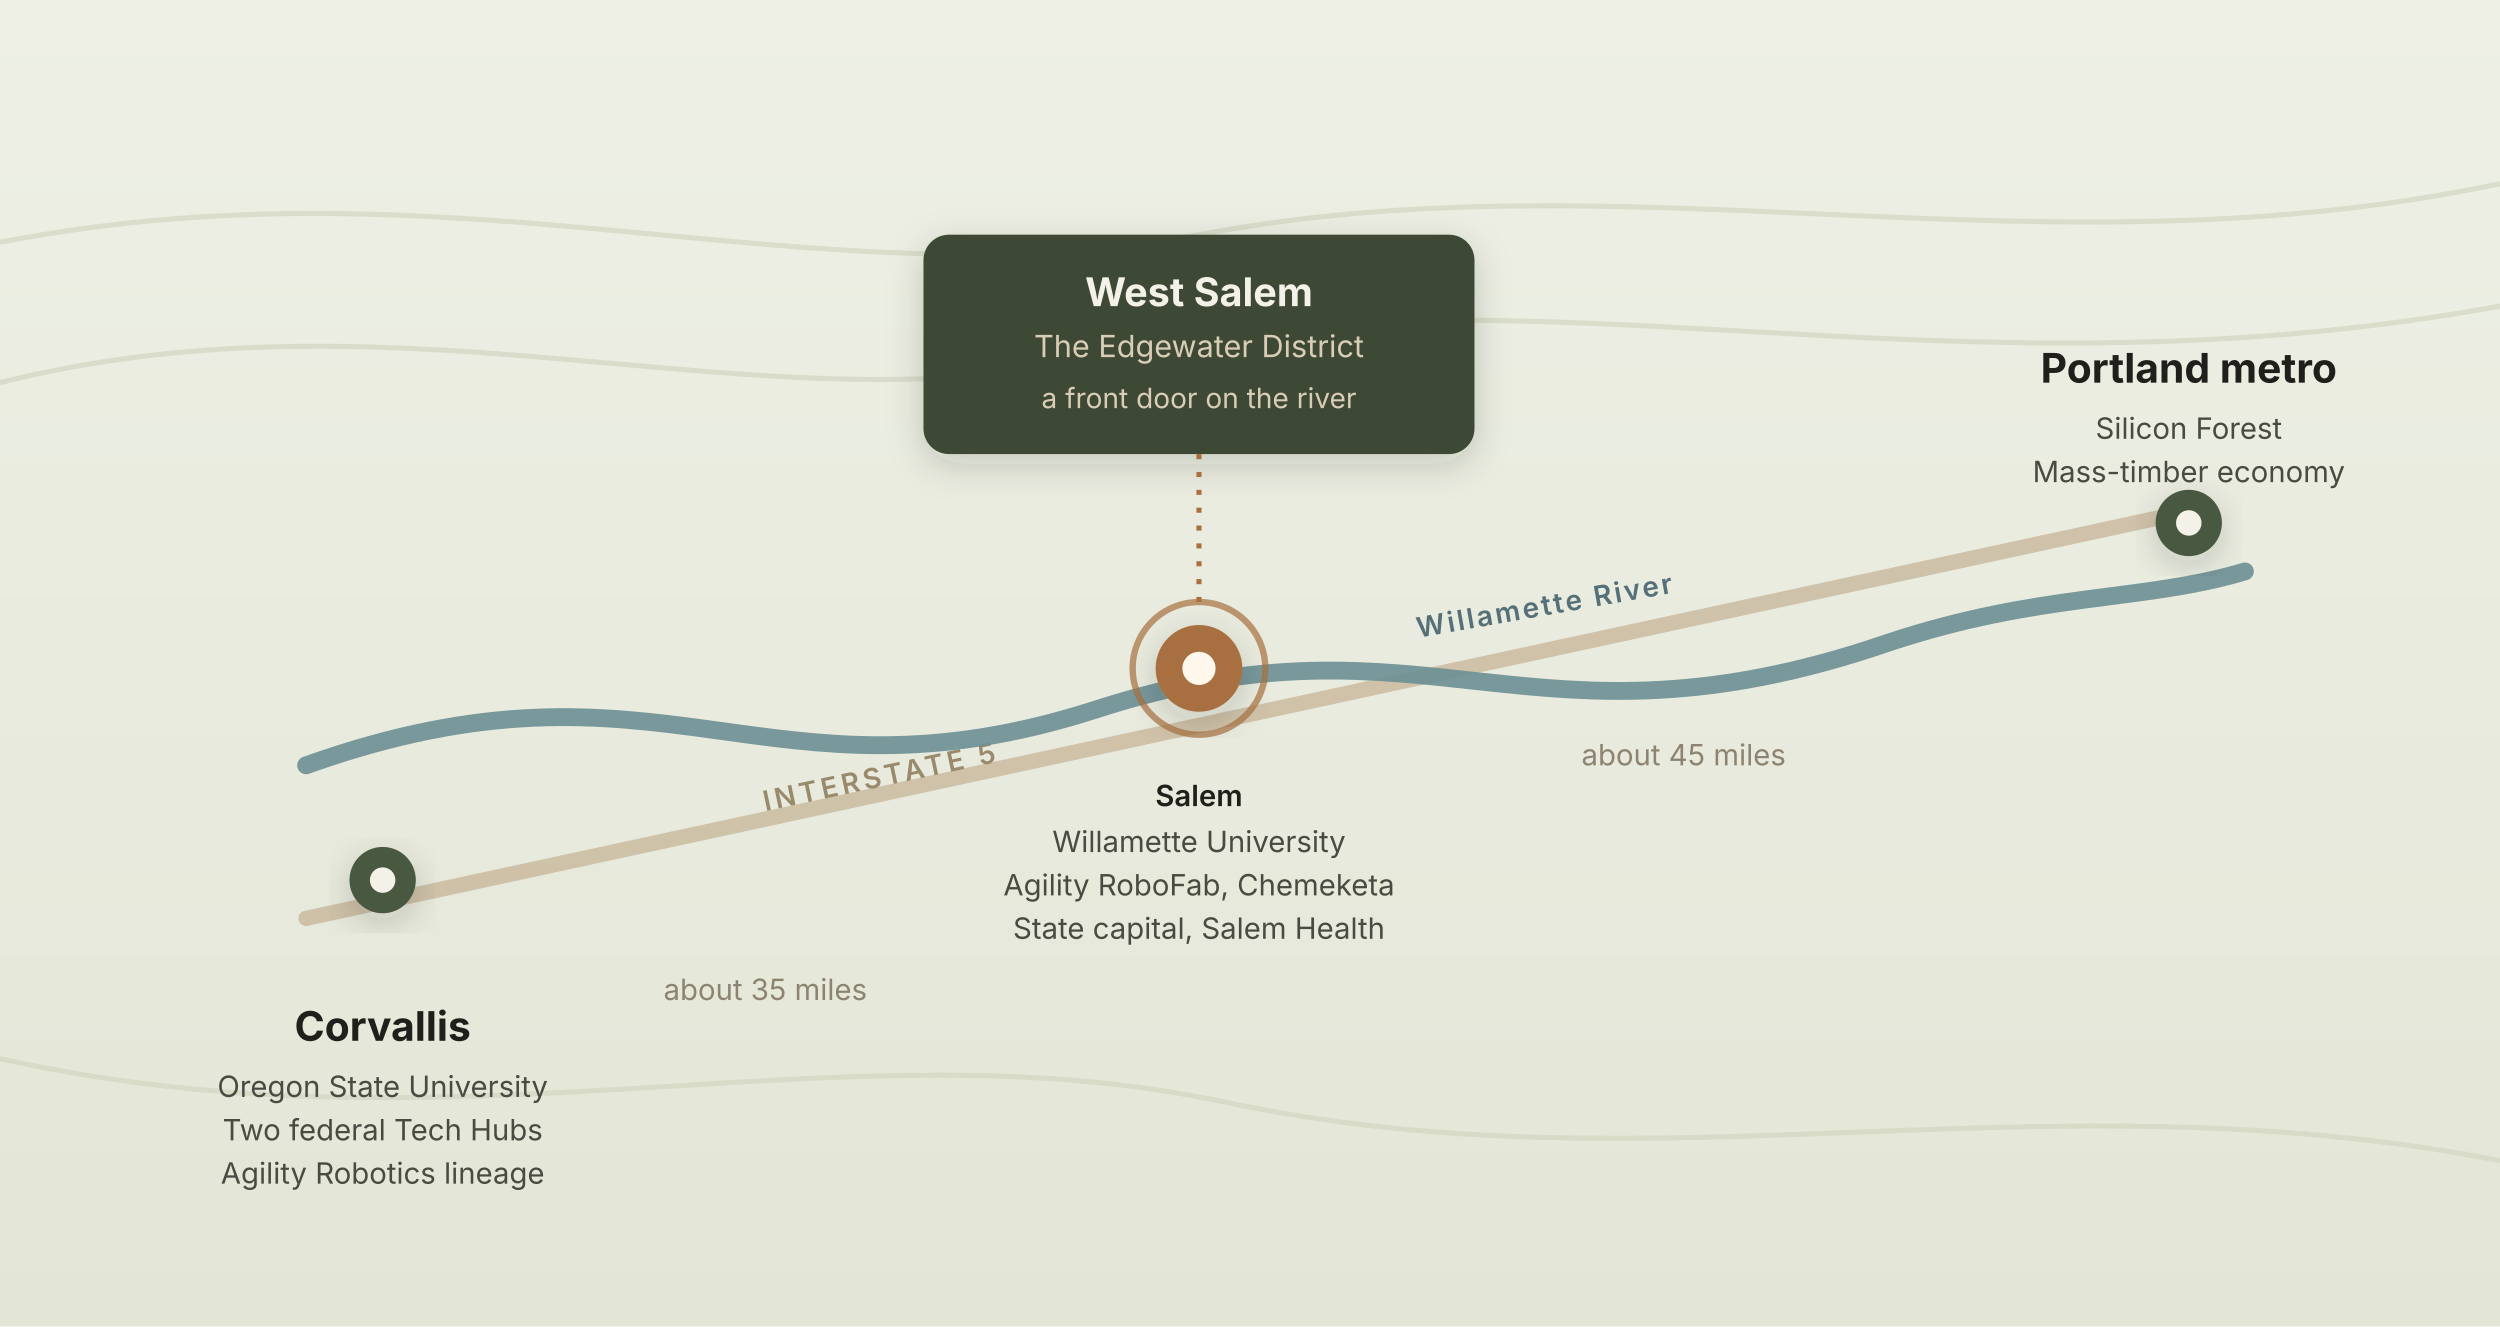
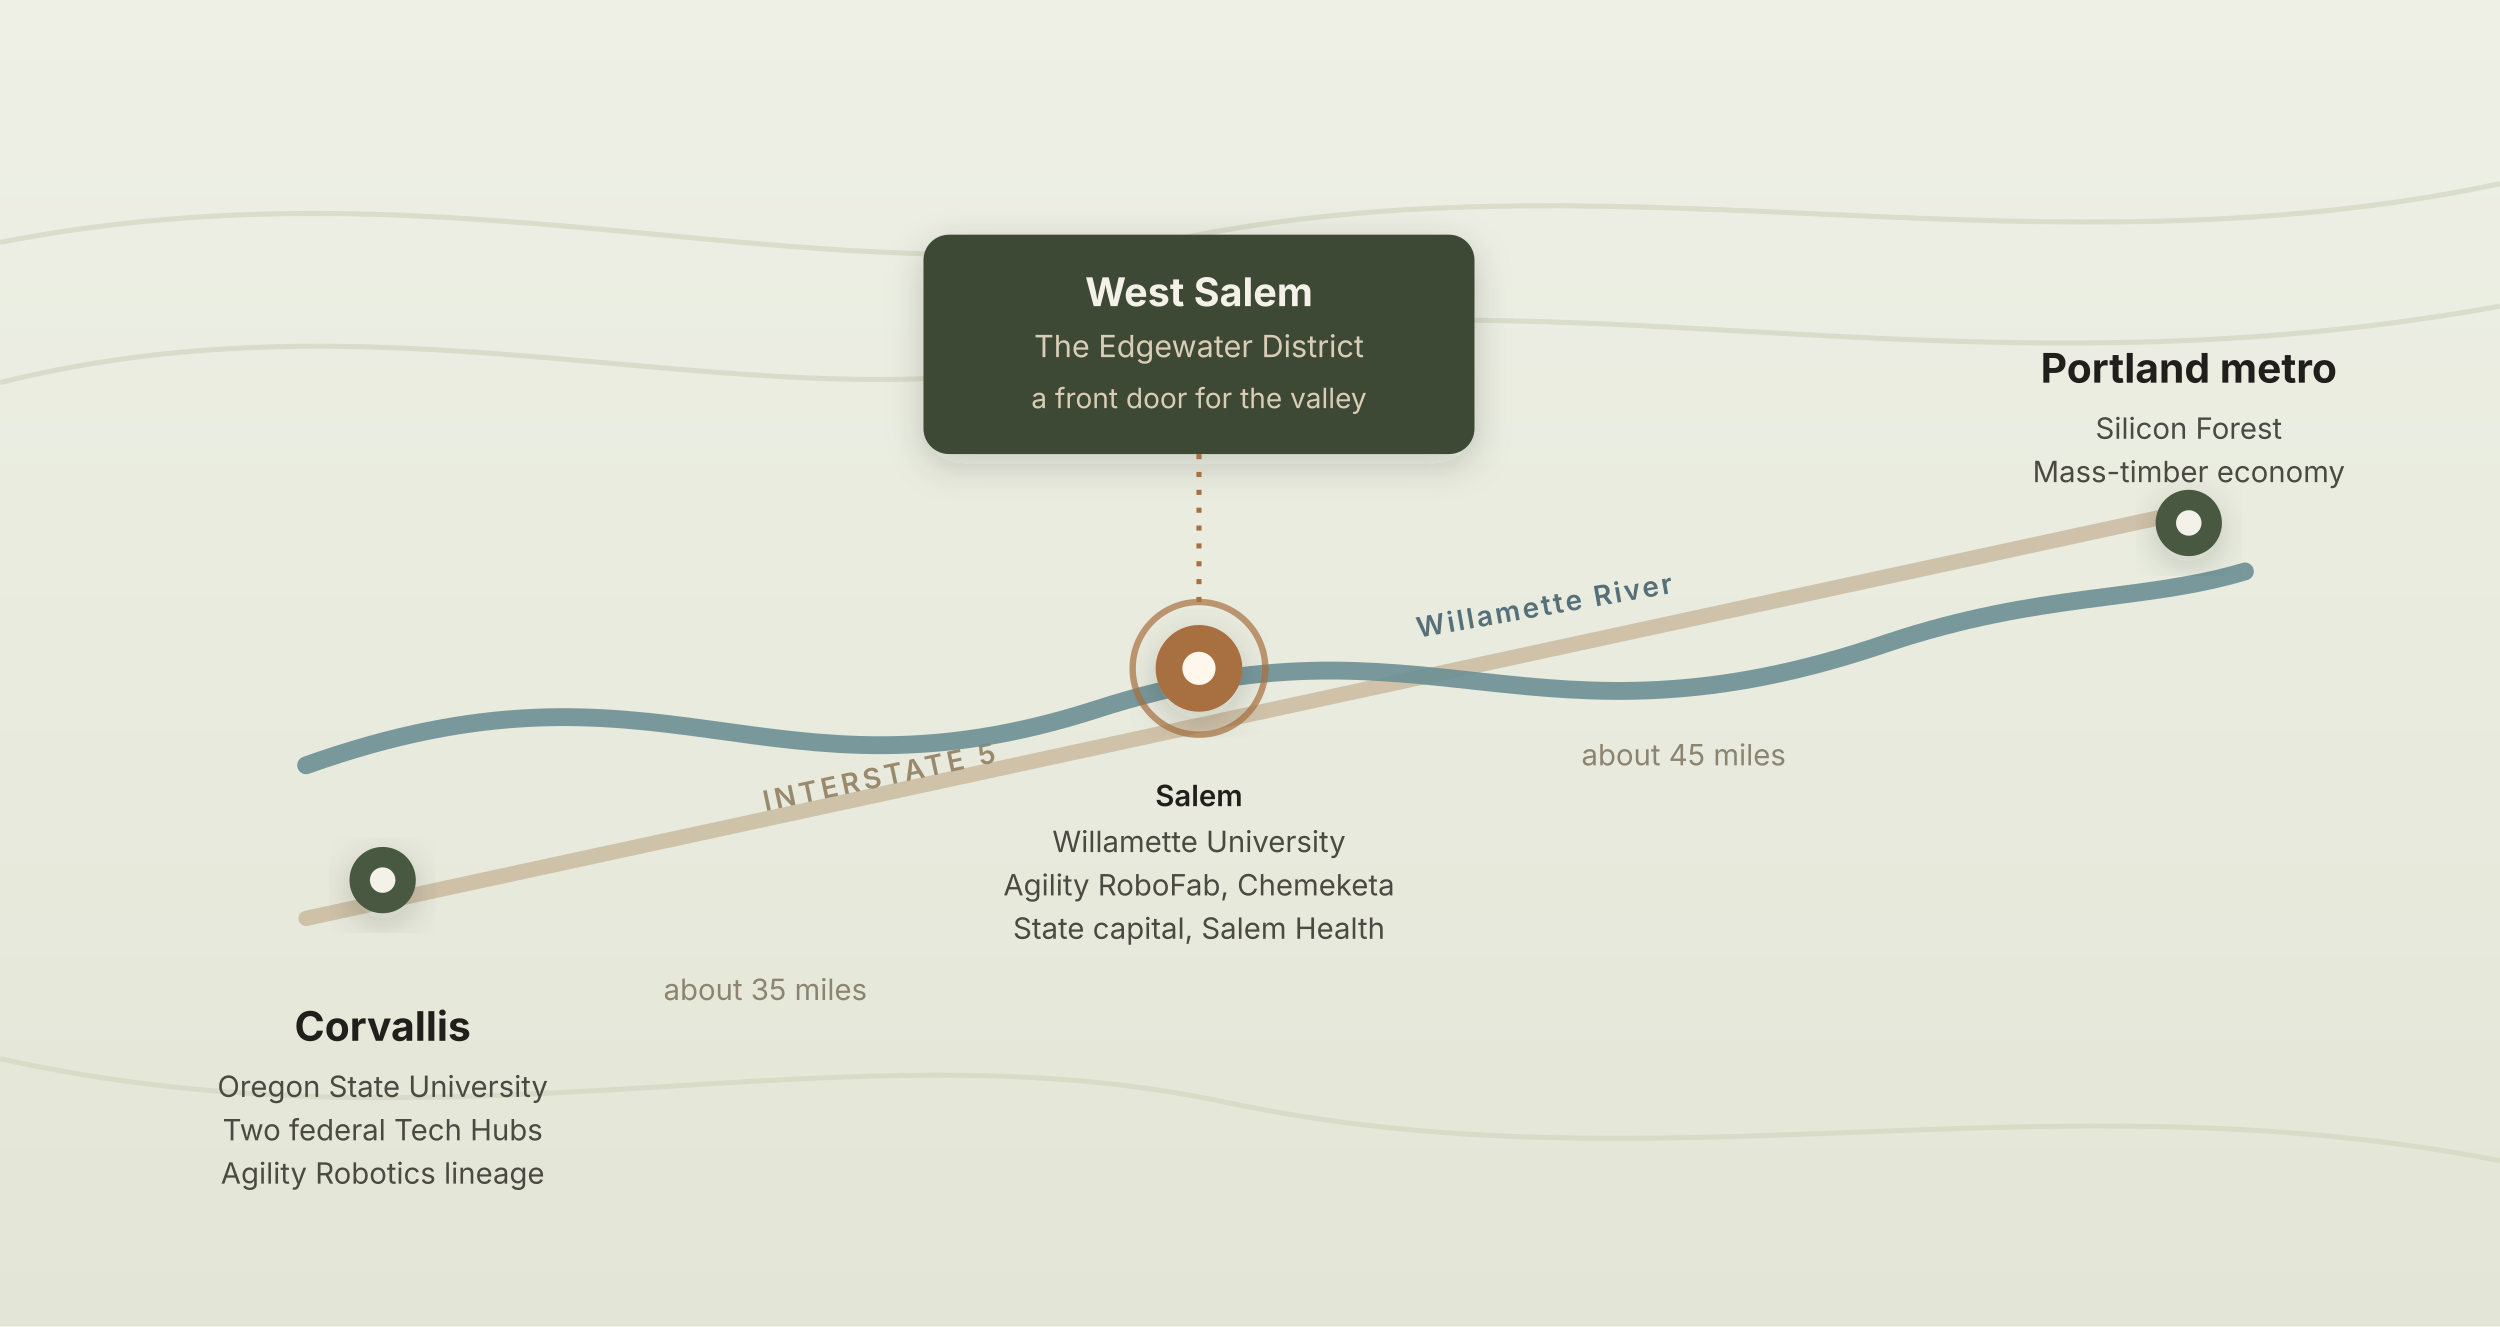
<svg xmlns="http://www.w3.org/2000/svg" viewBox="0 0 980 520" font-family="Inter, Arial, sans-serif" role="img" aria-label="Map of the Willamette Valley innovation corridor from Corvallis through Salem to Portland">
  <defs>
    <linearGradient id="valley" x1="0" y1="0" x2="0" y2="1">
      <stop offset="0%" stop-color="#eef0e6" />
      <stop offset="100%" stop-color="#e3e6d6" />
    </linearGradient>
    <filter id="ds" x="-30%" y="-30%" width="160%" height="160%">
      <feDropShadow dx="0" dy="4" stdDeviation="7" flood-color="#211f1c" flood-opacity="0.18" />
    </filter>
  </defs>
  <rect x="0" y="0" width="980" height="520" fill="url(#valley)" />
  <g fill="none" stroke="#d4d8c4" stroke-width="2" opacity="0.8">
    <path d="M0,150 C160,110 300,170 430,140 C600,100 760,160 980,120" />
    <path d="M0,95 C180,60 320,120 470,92 C640,60 800,110 980,72" />
    <path d="M0,415 C180,455 330,400 480,432 C650,468 800,420 980,455" />
  </g>
  <line x1="120" y1="360" x2="860" y2="200" stroke="#b9a07e" stroke-width="6" stroke-linecap="round" opacity="0.55" />
  <text x="300" y="318" fill="#9a8a6c" font-size="11" font-weight="600" letter-spacing="1.5" transform="rotate(-12 300 318)">INTERSTATE 5</text>
  <path d="M120,300 C260,250 300,320 430,278 C560,236 600,300 740,252 C800,232 840,236 880,224" fill="none" stroke="#6c8f93" stroke-width="7" stroke-linecap="round" opacity="0.9" />
  <text x="556" y="250" fill="#557079" font-size="11" font-weight="600" letter-spacing="1" transform="rotate(-10 556 250)">Willamette River</text>
  <text x="300" y="392" text-anchor="middle" fill="#8c8470" font-size="11.5">about 35 miles</text>
  <text x="660" y="300" text-anchor="middle" fill="#8c8470" font-size="11.5">about 45 miles</text>
  <circle cx="150" cy="345" r="13" fill="#48593f" filter="url(#ds)" />
  <circle cx="150" cy="345" r="5" fill="#f4f1e9" />
  <text x="150" y="408" text-anchor="middle" fill="#211f1c" font-size="16" font-weight="700">Corvallis</text>
  <g font-size="11.5" fill="#4a4a42">
    <text x="150" y="430" text-anchor="middle">Oregon State University</text>
    <text x="150" y="447" text-anchor="middle">Two federal Tech Hubs</text>
    <text x="150" y="464" text-anchor="middle">Agility Robotics lineage</text>
  </g>
  <circle cx="470" cy="262" r="26" fill="none" stroke="#a8703f" stroke-width="2.5" opacity="0.7" />
  <circle cx="470" cy="262" r="17" fill="#a8703f" filter="url(#ds)" />
  <circle cx="470" cy="262" r="6.5" fill="#fff7ec" />
  <rect x="362" y="92" width="216" height="86" rx="10" fill="#3c4a34" filter="url(#ds)" />
  <text x="470" y="120" text-anchor="middle" fill="#f4f1e9" font-size="15.5" font-weight="700">West Salem</text>
  <text x="470" y="140" text-anchor="middle" fill="#d9cdb6" font-size="12">The Edgewater District</text>
-   <text x="470" y="160" text-anchor="middle" fill="#d9cdb6" font-size="11">a front door on the river</text>
+   <text x="470" y="160" text-anchor="middle" fill="#d9cdb6" font-size="11">a front door for the valley</text>
  <line x1="470" y1="178" x2="470" y2="240" stroke="#a8703f" stroke-width="2" stroke-dasharray="2 5" />
  <g font-size="11.5" fill="#4a4a42">
    <text x="470" y="316" text-anchor="middle" font-weight="600" fill="#211f1c">Salem</text>
    <text x="470" y="334" text-anchor="middle">Willamette University</text>
    <text x="470" y="351" text-anchor="middle">Agility RoboFab, Chemeketa</text>
    <text x="470" y="368" text-anchor="middle">State capital, Salem Health</text>
  </g>
  <circle cx="858" cy="205" r="13" fill="#48593f" filter="url(#ds)" />
  <circle cx="858" cy="205" r="5" fill="#f4f1e9" />
  <text x="858" y="150" text-anchor="middle" fill="#211f1c" font-size="16" font-weight="700">Portland metro</text>
  <g font-size="11.5" fill="#4a4a42">
    <text x="858" y="172" text-anchor="middle">Silicon Forest</text>
    <text x="858" y="189" text-anchor="middle">Mass-timber economy</text>
  </g>
</svg>
